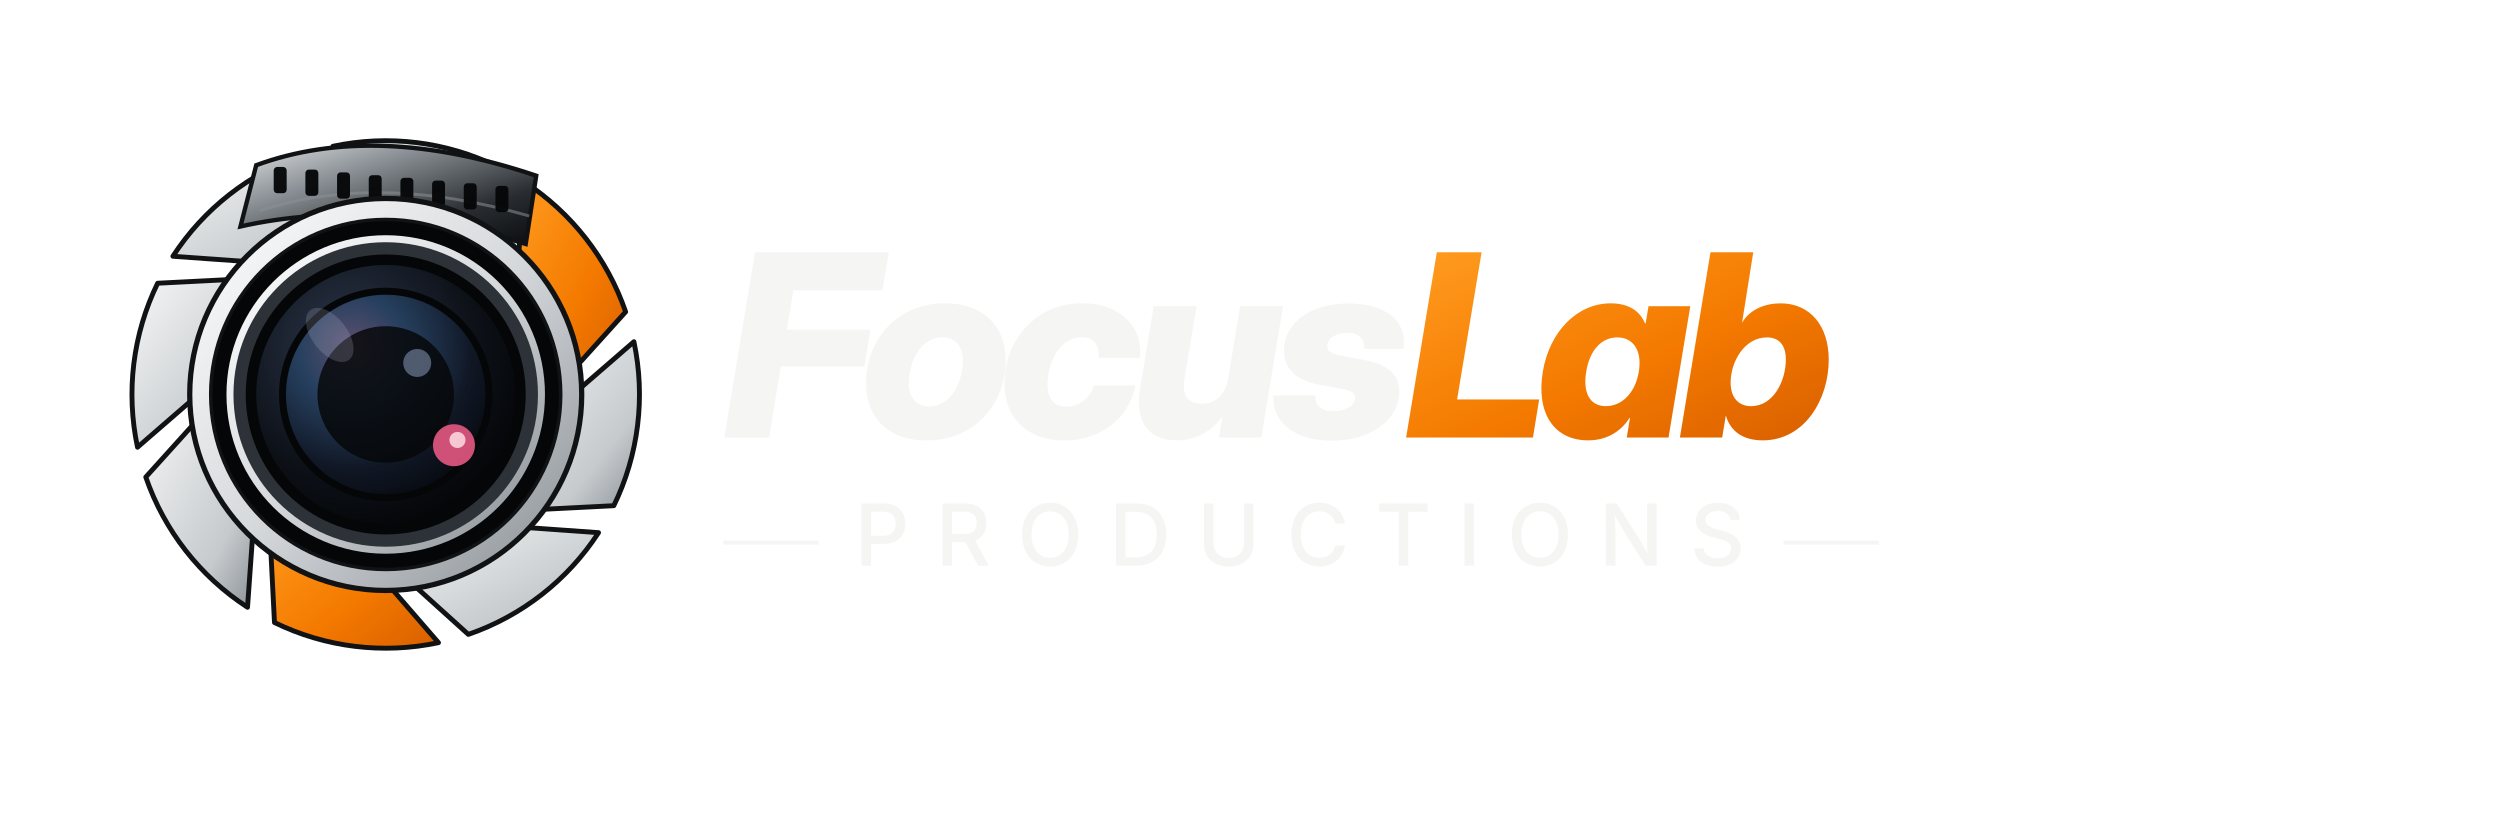
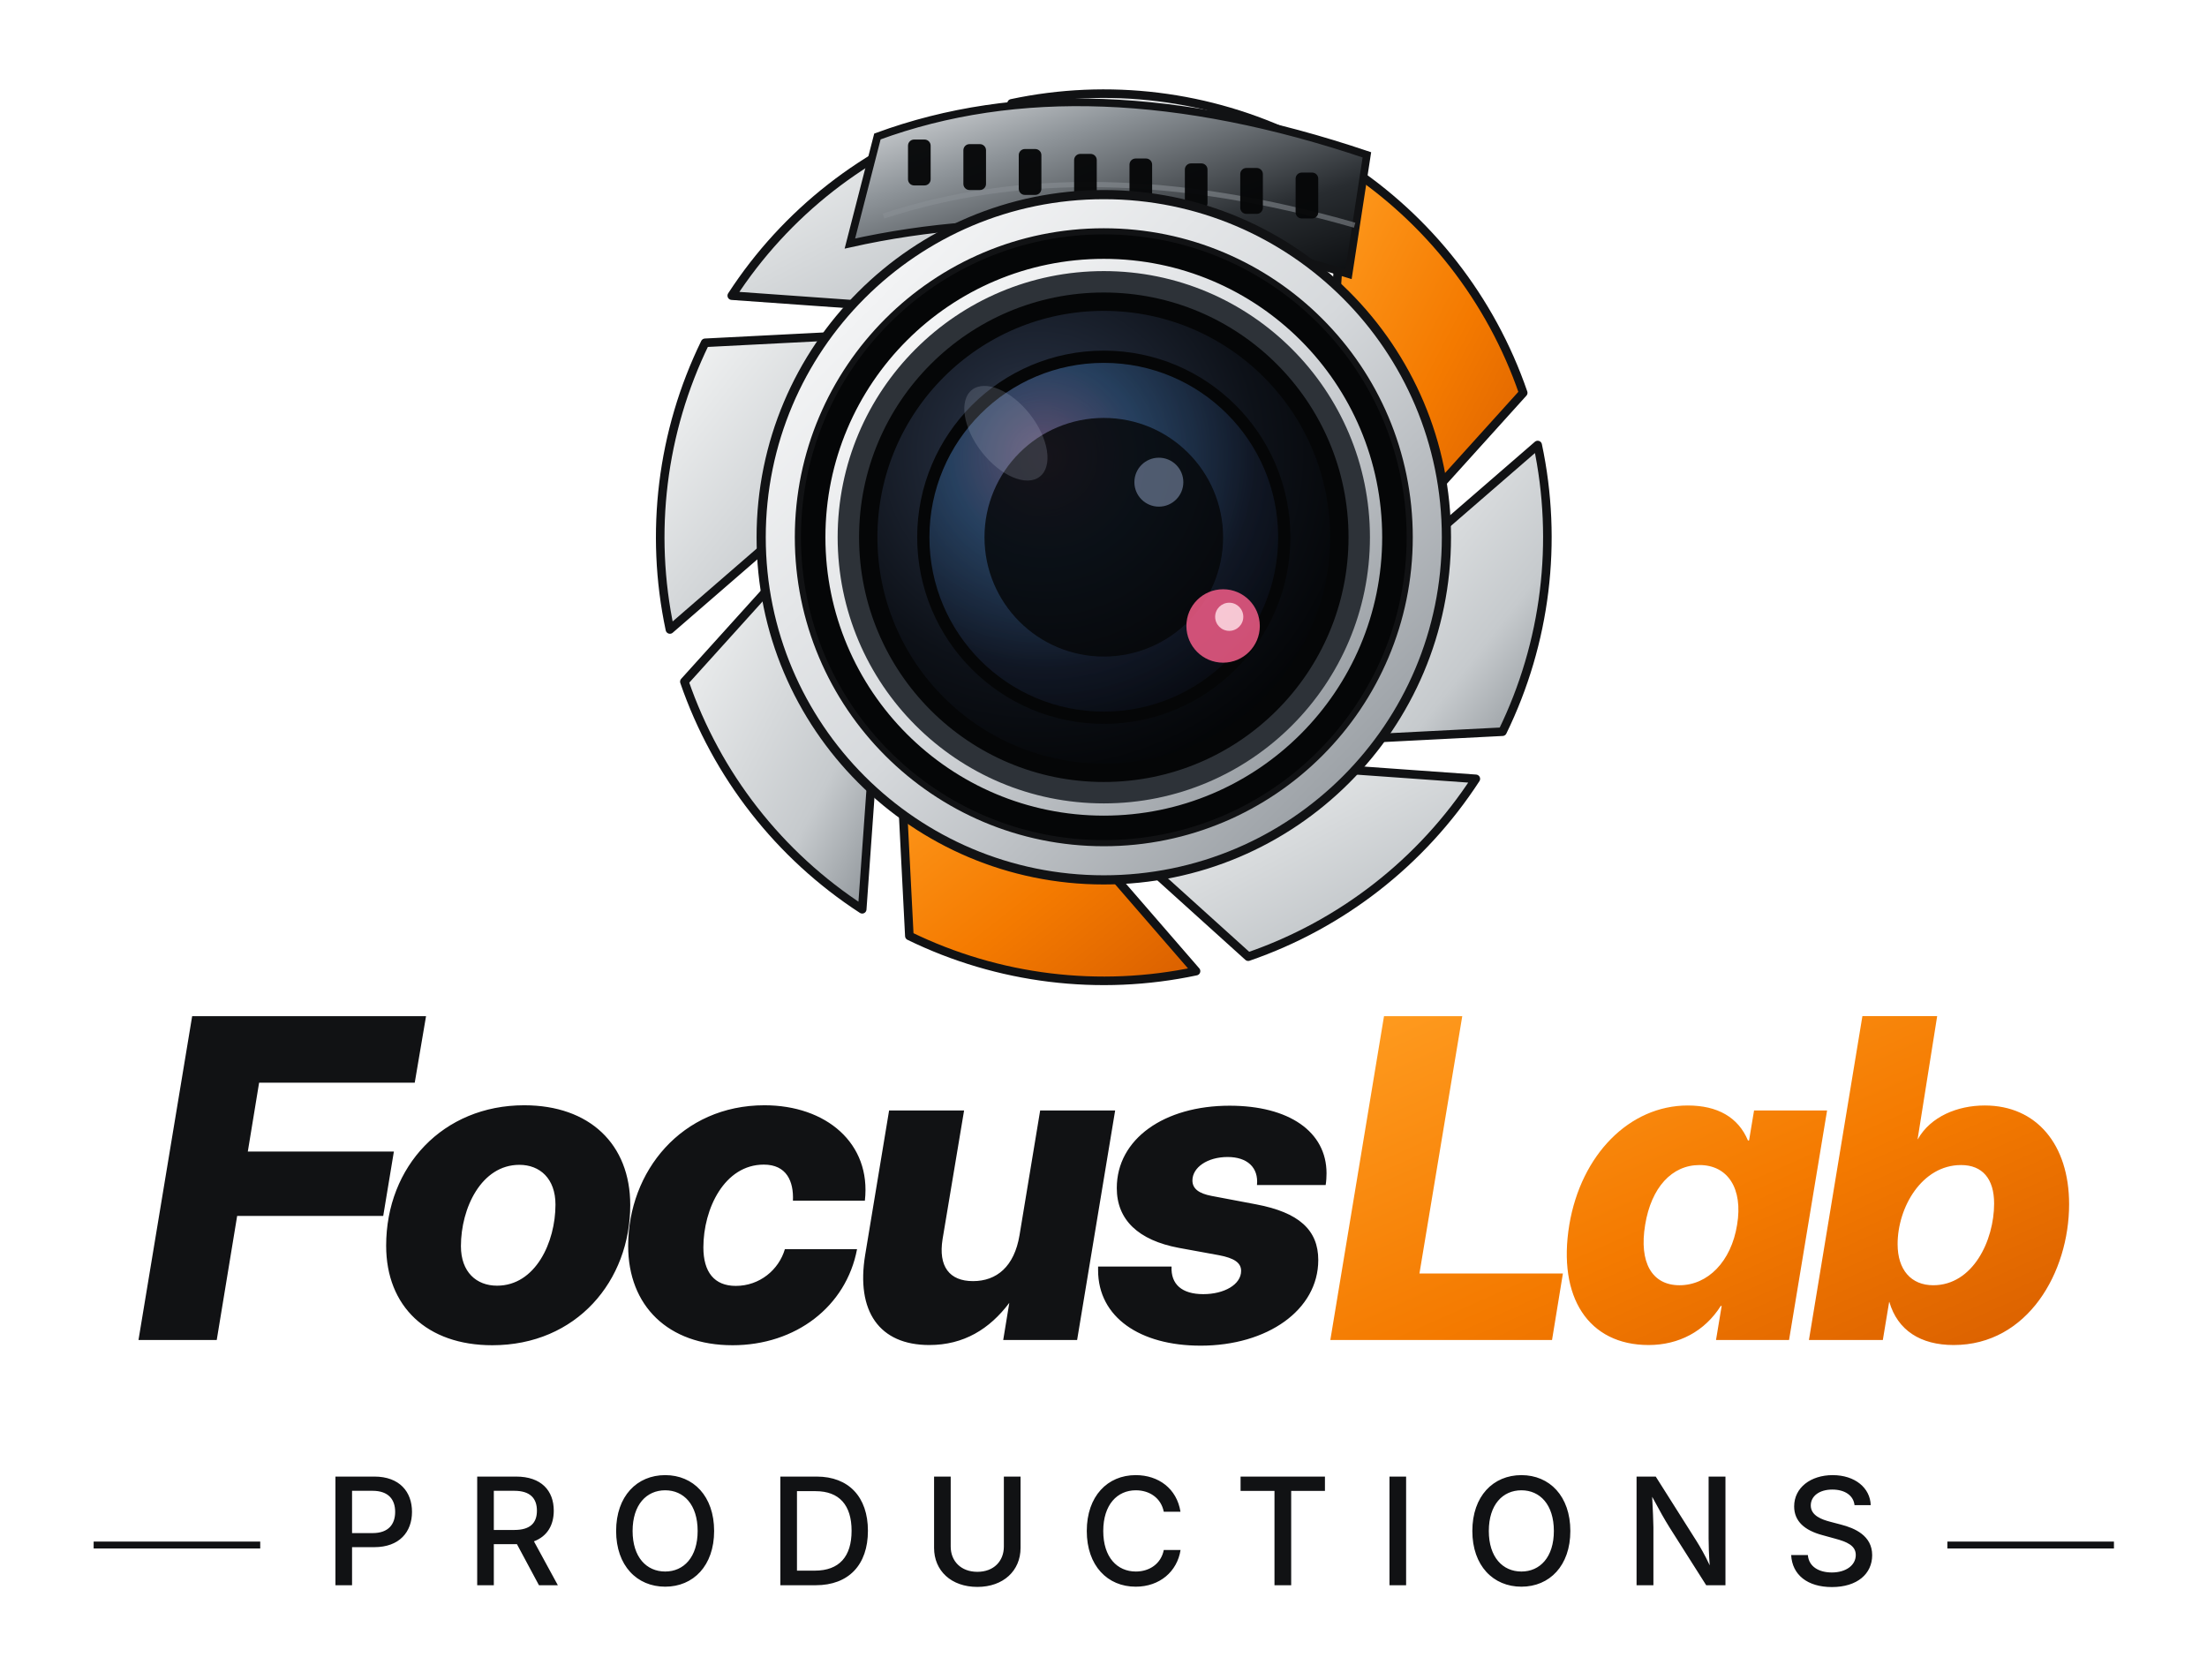
- <svg xmlns="http://www.w3.org/2000/svg" width="1400" height="470" viewBox="0 0 1400 470" version="1.1" id="svg49">
+ <svg xmlns="http://www.w3.org/2000/svg" width="707" height="538" viewBox="0 0 707 538" version="1.1" id="svg-stacked">
  <defs id="defs21">
    <linearGradient id="filmGrad" x1="0" x2="1" y1="0" y2="1">
      <stop offset="0" stop-color="#E1E3E5" id="stop1" />
      <stop offset=".30" stop-color="#8E9499" id="stop2" />
      <stop offset=".72" stop-color="#282C30" id="stop3" />
      <stop offset="1" stop-color="#0B0D0F" id="stop4" />
    </linearGradient>
    <linearGradient id="bladeSilver" x1="0" y1="0" x2="1" y2="1">
      <stop offset="0" stop-color="#F6F7F7" id="stop5" />
      <stop offset=".70" stop-color="#C6CACD" id="stop6" />
      <stop offset="1" stop-color="#8B9196" id="stop7" />
    </linearGradient>
    <linearGradient id="silverGrad" x1="0" y1="0" x2="1" y2="1">
      <stop offset="0" stop-color="#FFFFFF" id="stop8" />
      <stop offset=".50" stop-color="#D6D9DC" id="stop9" />
      <stop offset="1" stop-color="#858B91" id="stop10" />
    </linearGradient>
    <linearGradient id="orangeGrad" x1="0" y1="0" x2="1" y2="1">
      <stop offset="0" stop-color="#FF9C20" id="stop11" />
      <stop offset=".56" stop-color="#F47A00" id="stop12" />
      <stop offset="1" stop-color="#D95F00" id="stop13" />
    </linearGradient>
    <radialGradient id="lensGrad" cx=".36" cy=".32" r=".76">
      <stop offset="0" stop-color="#3E4451" id="stop14" />
      <stop offset=".25" stop-color="#202837" id="stop15" />
      <stop offset=".62" stop-color="#0D1118" id="stop16" />
      <stop offset="1" stop-color="#020304" id="stop17" />
    </radialGradient>
    <radialGradient id="glassGrad" cx=".34" cy=".28" r=".88">
      <stop offset="0" stop-color="#6A5177" stop-opacity=".78" id="stop18" />
      <stop offset=".30" stop-color="#294B71" stop-opacity=".68" id="stop19" />
      <stop offset=".66" stop-color="#111827" stop-opacity=".78" id="stop20" />
      <stop offset="1" stop-color="#020305" id="stop21" />
    </radialGradient>
  </defs>
-   <g transform="translate(20,20) scale(.98)" id="g45">
-     <path d="M 169.85,63.17 A 145,145 0 0 1 263.56,74.67 L 266.69,135.94 A 96,96 0 0 0 210.03,109.53 Z" fill="url(#bladeSilver)" stroke="#111214" stroke-width="2.8" stroke-linejoin="round" id="path21" />
-     <path d="M 278.97,83.39 A 145,145 0 0 1 337.10,157.79 L 295.99,203.32 A 96,96 0 0 0 274.61,144.59 Z" fill="url(#orangeGrad)" stroke="#111214" stroke-width="2.8" stroke-linejoin="round" id="path22" />
-     <path d="M 341.83,174.85 A 145,145 0 0 1 330.33,268.56 L 269.06,271.69 A 96,96 0 0 0 295.47,215.03 Z" fill="url(#bladeSilver)" stroke="#111214" stroke-width="2.8" stroke-linejoin="round" id="path23" />
-     <path d="M 321.61,283.97 A 145,145 0 0 1 247.21,342.10 L 201.68,300.99 A 96,96 0 0 0 260.41,279.61 Z" fill="url(#bladeSilver)" stroke="#111214" stroke-width="2.8" stroke-linejoin="round" id="path24" />
-     <path d="M 230.15,346.83 A 145,145 0 0 1 136.44,335.33 L 133.31,274.06 A 96,96 0 0 0 189.97,300.47 Z" fill="url(#orangeGrad)" stroke="#111214" stroke-width="2.8" stroke-linejoin="round" id="path25" />
-     <path d="M 121.03,326.61 A 145,145 0 0 1 62.90,252.21 L 104.01,206.68 A 96,96 0 0 0 125.39,265.41 Z" fill="url(#bladeSilver)" stroke="#111214" stroke-width="2.8" stroke-linejoin="round" id="path26" />
-     <path d="M 58.17,235.15 A 145,145 0 0 1 69.67,141.44 L 130.94,138.31 A 96,96 0 0 0 104.53,194.97 Z" fill="url(#bladeSilver)" stroke="#111214" stroke-width="2.8" stroke-linejoin="round" id="path27" />
-     <path d="M 78.39,126.03 A 145,145 0 0 1 152.79,67.90 L 198.32,109.01 A 96,96 0 0 0 139.59,130.39 Z" fill="url(#bladeSilver)" stroke="#111214" stroke-width="2.8" stroke-linejoin="round" id="path28" />
-     <path d="M 126 74 Q 194 49 286 80 L 280 119 Q 193 92 117 109 Z" fill="url(#filmGrad)" stroke="#111214" stroke-width="2.5" id="path29" />
-     <path d="M 128 100 Q 195 78 282 103" fill="none" stroke="#8A9096" stroke-width="1.7" opacity=".55" id="path30" />
-     <rect x="136.0" y="75.0" width="7.4" height="15" rx="2" fill="#050607" opacity=".96" id="rect30" />
-     <rect x="154.1" y="76.5" width="7.4" height="15" rx="2" fill="#050607" opacity=".96" id="rect31" />
-     <rect x="172.2" y="78.1" width="7.4" height="15" rx="2" fill="#050607" opacity=".96" id="rect32" />
-     <rect x="190.3" y="79.7" width="7.4" height="15" rx="2" fill="#050607" opacity=".96" id="rect33" />
-     <rect x="208.4" y="81.2" width="7.4" height="15" rx="2" fill="#050607" opacity=".96" id="rect34" />
-     <rect x="226.5" y="82.8" width="7.4" height="15" rx="2" fill="#050607" opacity=".96" id="rect35" />
-     <rect x="244.6" y="84.3" width="7.4" height="15" rx="2" fill="#050607" opacity=".96" id="rect36" />
-     <rect x="262.7" y="85.8" width="7.4" height="15" rx="2" fill="#050607" opacity=".96" id="rect37" />
-     <circle cx="200" cy="205" r="112" fill="url(#silverGrad)" stroke="#111214" stroke-width="3" id="circle37" />
-     <circle cx="200" cy="205" r="100" fill="#050607" stroke="#111214" stroke-width="2" id="circle38" />
-     <circle cx="200" cy="205" r="89" fill="#2D3238" stroke="url(#silverGrad)" stroke-width="4" id="circle39" />
-     <circle cx="200" cy="205" r="77" fill="url(#lensGrad)" stroke="#050607" stroke-width="6" id="circle40" />
-     <circle cx="200" cy="205" r="59" fill="url(#glassGrad)" stroke="#050607" stroke-width="4" id="circle41" />
-     <circle cx="200" cy="205" r="39" fill="#050607" opacity=".82" id="circle42" />
-     <ellipse cx="168" cy="171" rx="10" ry="18" fill="#B9C5D8" opacity=".20" transform="rotate(-38 168 171)" id="ellipse42" />
-     <circle cx="239" cy="234" r="12" fill="#E95984" opacity=".88" id="circle43" />
-     <circle cx="218" cy="187" r="8" fill="#9AAED1" opacity=".48" id="circle44" />
-     <circle cx="241" cy="231" r="4.6" fill="#FFE1E8" opacity=".82" id="circle45" />
+   <g transform="translate(137.595,-48.8)" id="stack-mark">
+     <g transform="translate(20,20) scale(.98)" id="g45">
+       <path d="M 169.85,63.17 A 145,145 0 0 1 263.56,74.67 L 266.69,135.94 A 96,96 0 0 0 210.03,109.53 Z" fill="url(#bladeSilver)" stroke="#111214" stroke-width="2.8" stroke-linejoin="round" id="path21" />
+       <path d="M 278.97,83.39 A 145,145 0 0 1 337.10,157.79 L 295.99,203.32 A 96,96 0 0 0 274.61,144.59 Z" fill="url(#orangeGrad)" stroke="#111214" stroke-width="2.8" stroke-linejoin="round" id="path22" />
+       <path d="M 341.83,174.85 A 145,145 0 0 1 330.33,268.56 L 269.06,271.69 A 96,96 0 0 0 295.47,215.03 Z" fill="url(#bladeSilver)" stroke="#111214" stroke-width="2.8" stroke-linejoin="round" id="path23" />
+       <path d="M 321.61,283.97 A 145,145 0 0 1 247.21,342.10 L 201.68,300.99 A 96,96 0 0 0 260.41,279.61 Z" fill="url(#bladeSilver)" stroke="#111214" stroke-width="2.8" stroke-linejoin="round" id="path24" />
+       <path d="M 230.15,346.83 A 145,145 0 0 1 136.44,335.33 L 133.31,274.06 A 96,96 0 0 0 189.97,300.47 Z" fill="url(#orangeGrad)" stroke="#111214" stroke-width="2.8" stroke-linejoin="round" id="path25" />
+       <path d="M 121.03,326.61 A 145,145 0 0 1 62.90,252.21 L 104.01,206.68 A 96,96 0 0 0 125.39,265.41 Z" fill="url(#bladeSilver)" stroke="#111214" stroke-width="2.8" stroke-linejoin="round" id="path26" />
+       <path d="M 58.17,235.15 A 145,145 0 0 1 69.67,141.44 L 130.94,138.31 A 96,96 0 0 0 104.53,194.97 Z" fill="url(#bladeSilver)" stroke="#111214" stroke-width="2.8" stroke-linejoin="round" id="path27" />
+       <path d="M 78.39,126.03 A 145,145 0 0 1 152.79,67.90 L 198.32,109.01 A 96,96 0 0 0 139.59,130.39 Z" fill="url(#bladeSilver)" stroke="#111214" stroke-width="2.8" stroke-linejoin="round" id="path28" />
+       <path d="M 126 74 Q 194 49 286 80 L 280 119 Q 193 92 117 109 Z" fill="url(#filmGrad)" stroke="#111214" stroke-width="2.5" id="path29" />
+       <path d="M 128 100 Q 195 78 282 103" fill="none" stroke="#8A9096" stroke-width="1.7" opacity=".55" id="path30" />
+       <rect x="136.0" y="75.0" width="7.4" height="15" rx="2" fill="#050607" opacity=".96" id="rect30" />
+       <rect x="154.1" y="76.5" width="7.4" height="15" rx="2" fill="#050607" opacity=".96" id="rect31" />
+       <rect x="172.2" y="78.1" width="7.4" height="15" rx="2" fill="#050607" opacity=".96" id="rect32" />
+       <rect x="190.3" y="79.7" width="7.4" height="15" rx="2" fill="#050607" opacity=".96" id="rect33" />
+       <rect x="208.4" y="81.2" width="7.4" height="15" rx="2" fill="#050607" opacity=".96" id="rect34" />
+       <rect x="226.5" y="82.8" width="7.4" height="15" rx="2" fill="#050607" opacity=".96" id="rect35" />
+       <rect x="244.6" y="84.3" width="7.4" height="15" rx="2" fill="#050607" opacity=".96" id="rect36" />
+       <rect x="262.7" y="85.8" width="7.4" height="15" rx="2" fill="#050607" opacity=".96" id="rect37" />
+       <circle cx="200" cy="205" r="112" fill="url(#silverGrad)" stroke="#111214" stroke-width="3" id="circle37" />
+       <circle cx="200" cy="205" r="100" fill="#050607" stroke="#111214" stroke-width="2" id="circle38" />
+       <circle cx="200" cy="205" r="89" fill="#2D3238" stroke="url(#silverGrad)" stroke-width="4" id="circle39" />
+       <circle cx="200" cy="205" r="77" fill="url(#lensGrad)" stroke="#050607" stroke-width="6" id="circle40" />
+       <circle cx="200" cy="205" r="59" fill="url(#glassGrad)" stroke="#050607" stroke-width="4" id="circle41" />
+       <circle cx="200" cy="205" r="39" fill="#050607" opacity=".82" id="circle42" />
+       <ellipse cx="168" cy="171" rx="10" ry="18" fill="#B9C5D8" opacity=".20" transform="rotate(-38 168 171)" id="ellipse42" />
+       <circle cx="239" cy="234" r="12" fill="#E95984" opacity=".88" id="circle43" />
+       <circle cx="218" cy="187" r="8" fill="#9AAED1" opacity=".48" id="circle44" />
+       <circle cx="241" cy="231" r="4.6" fill="#FFE1E8" opacity=".82" id="circle45" />
+     </g>
  </g>
-   <path d="m 405.627,245 h 25.066 l 6.545,-39.758 h 46.791 l 3.412,-20.61 H 440.65 l 3.621,-22.072 h 49.854 l 3.621,-21.306 H 422.825 Z m 113.319,1.671 c 27.086,0 44.214,-20.68 44.214,-44.911 0,-19.496 -13.021,-31.96 -33.979,-31.96 -25.972,0 -44.214,19.566 -44.214,44.98 0,19.496 13.09,31.89 33.979,31.89 z m 1.532,-19.078 c -6.545,0 -11.558,-4.317 -11.558,-12.672 0,-12.185 6.545,-26.041 18.73,-26.041 6.545,0 11.558,4.387 11.558,12.742 0,12.046 -6.406,25.972 -18.73,25.972 z m 75.441,19.078 c 20.262,0 36.416,-12.394 39.897,-30.776 h -23.117 c -1.95,6.615 -8.077,11.767 -15.736,11.767 -6.893,0 -10.375,-4.456 -10.375,-12.324 0,-12.394 6.754,-26.529 19.357,-26.529 7.311,0 9.609,5.361 9.33,11.558 h 23.047 c 2.089,-18.452 -12.464,-30.567 -32.169,-30.567 -26.529,0 -43.657,21.167 -43.657,45.05 0,19.218 12.812,31.82 33.422,31.82 z m 63.047,-0.07 c 11.001,0 19.287,-5.083 25.623,-13.508 L 682.638,245 h 23.674 l 12.185,-73.528 h -24.022 l -6.615,39.967 c -1.671,10.027 -7.311,14.692 -14.901,14.692 -7.59,0 -11.141,-4.735 -9.748,-13.438 l 6.893,-41.22 h -24.022 l -7.659,46.234 c -2.994,18.104 4.526,28.896 20.541,28.896 z m 86.86,0.209 c 21.515,0 37.739,-11.489 37.739,-27.434 0,-9.678 -6.267,-15.249 -19.844,-17.825 l -14.344,-2.716 c -4.038,-0.766 -6.127,-2.298 -6.127,-4.944 0,-4.178 4.804,-7.52 11.28,-7.52 6.267,0 9.957,3.342 9.4,8.982 h 22.003 c 0.209,-1.253 0.279,-2.646 0.279,-3.76 0,-13.369 -12.046,-21.655 -31.054,-21.655 -20.958,0 -36.137,10.653 -36.137,26.389 0,10.166 6.893,16.711 19.844,19.148 l 12.951,2.367 c 4.735,0.905 7.033,2.367 7.033,5.013 0,4.387 -5.431,7.45 -12.115,7.45 -6.824,0 -10.444,-3.133 -10.166,-8.843 h -23.535 c 0,0.418 0,0.766 0,1.184 0,15.109 13.508,24.161 32.795,24.161 z" id="text45" style="font-style:italic;font-weight:800;font-size:142.6px;font-family:'Inter Display', Inter, Arial, sans-serif;letter-spacing:-7;fill:#f5f5f3" aria-label="Focus" />
-   <path d="m 787.427,245 h 71.021 l 3.481,-21.306 H 815.975 l 13.717,-82.441 h -25.066 z m 101.969,1.601 c 9.678,0 17.964,-4.387 23.117,-12.533 h 0.279 L 910.981,245 h 23.395 l 12.185,-73.528 h -23.395 l -1.601,9.609 h -0.348 c -3.133,-7.45 -9.748,-11.21 -19.287,-11.21 -18.661,0 -34.188,15.736 -37.948,38.226 -3.83,23.256 6.197,38.505 25.415,38.505 z m 9.887,-19.148 c -8.773,0 -13.021,-7.241 -11.001,-19.357 1.95,-11.976 8.564,-19.148 17.407,-19.148 9.052,0 13.995,7.52 12.046,19.148 -1.88,11.767 -9.4,19.357 -18.452,19.357 z m 87.835,19.148 c 23.743,0 36.973,-23.326 36.973,-45.12 0,-19.009 -10.375,-31.612 -27.016,-31.612 -8.773,0 -17.338,3.551 -21.446,10.792 h -0.07 l 6.267,-39.41 H 957.874 L 940.745,245 h 23.674 l 2.019,-12.185 h 0.07 c 2.646,9.052 9.957,13.787 20.61,13.787 z m -6.545,-19.148 c -7.102,0 -11.419,-4.944 -11.419,-13.16 0,-11.837 7.798,-25.345 20.332,-25.345 6.824,0 10.584,4.387 10.584,12.324 0,11.907 -6.824,26.18 -19.496,26.18 z" id="text46" style="font-style:italic;font-weight:800;font-size:142.6px;font-family:'Inter Display', Inter, Arial, sans-serif;letter-spacing:-7;fill:url(#orangeGrad)" aria-label="Lab" />
-   <line x1="405" y1="303.88" x2="458.36" y2="303.88" stroke="#F5F5F3" stroke-width="2.208" id="line46" />
-   <line x1="998.83" y1="303.88" x2="1052.19" y2="303.88" stroke="#F5F5F3" stroke-width="2.208" id="line47" />
-   <path d="m 482.454,316.76 h 5.326 v -12.194 h 7.101 c 8.082,0 12.1,-4.882 12.1,-11.306 0,-6.424 -3.994,-11.306 -12.053,-11.306 H 482.454 Z m 5.326,-16.702 v -13.548 h 6.541 c 5.162,0 7.265,2.826 7.265,6.751 0,3.924 -2.102,6.798 -7.218,6.798 z m 40.088,16.702 h 5.326 v -13.151 h 7.101 c 0.093,0 0.21,0 0.304,0 l 7.055,13.151 h 6.05 l -7.662,-14.062 c 4.228,-1.588 6.354,-5.139 6.354,-9.811 0,-6.424 -3.994,-10.932 -12.053,-10.932 h -12.474 z m 5.326,-17.706 v -12.544 h 6.541 c 5.139,0 7.265,2.453 7.265,6.377 0,3.901 -2.126,6.167 -7.218,6.167 z m 54.898,18.174 c 9.017,0 15.674,-6.728 15.674,-17.847 0,-11.166 -6.657,-17.893 -15.674,-17.893 -9.04,0 -15.721,6.728 -15.721,17.893 0,11.119 6.681,17.847 15.721,17.847 z m 0,-4.859 c -5.98,0 -10.442,-4.578 -10.442,-12.988 0,-8.433 4.462,-13.035 10.442,-13.035 5.933,0 10.395,4.578 10.395,13.035 0,8.409 -4.462,12.988 -10.395,12.988 z m 48.217,4.392 c 10.582,0 16.725,-6.564 16.725,-17.449 0,-10.815 -6.144,-17.356 -16.398,-17.356 h -11.656 v 34.805 z m -6.003,-4.672 v -25.462 h 5.98 c 7.592,0 11.516,4.508 11.516,12.684 0,8.246 -3.924,12.778 -11.796,12.778 z m 57.795,5.209 c 8.316,0 13.829,-5.186 13.829,-12.497 v -22.845 h -5.349 v 22.402 c 0,4.695 -3.247,8.106 -8.479,8.106 -5.256,0 -8.55,-3.41 -8.55,-8.106 v -22.402 h -5.326 v 22.845 c 0,7.311 5.489,12.497 13.875,12.497 z m 50.717,-0.07 c 7.685,0 13.291,-4.859 14.366,-11.75 h -5.373 c -0.888,4.438 -4.602,6.891 -8.947,6.891 -5.957,0 -10.442,-4.532 -10.442,-12.988 0,-8.409 4.462,-13.035 10.442,-13.035 4.345,0 8.059,2.429 8.947,6.868 h 5.349 c -1.168,-7.382 -7.008,-11.726 -14.343,-11.726 -9.017,0 -15.674,6.728 -15.674,17.893 0,11.119 6.634,17.847 15.674,17.847 z m 33.594,-30.694 h 10.862 v 30.227 h 5.349 v -30.227 h 10.815 v -4.578 h -27.027 z m 53.029,-4.578 h -5.326 v 34.805 h 5.326 z m 36.935,35.273 c 9.017,0 15.674,-6.728 15.674,-17.847 0,-11.166 -6.657,-17.893 -15.674,-17.893 -9.04,0 -15.721,6.728 -15.721,17.893 0,11.119 6.681,17.847 15.721,17.847 z m 0,-4.859 c -5.98,0 -10.442,-4.578 -10.442,-12.988 0,-8.433 4.462,-13.035 10.442,-13.035 5.933,0 10.395,4.578 10.395,13.035 0,8.409 -4.462,12.988 -10.395,12.988 z m 36.888,4.392 h 5.396 v -18.571 c 0,-1.799 -0.187,-5.396 -0.397,-9.764 2.523,4.672 3.854,7.078 5.56,9.811 l 11.75,18.524 h 6.167 v -34.805 h -5.396 v 19.809 c 0,2.009 0.093,5.256 0.35,8.62 -1.542,-3.34 -3.107,-5.98 -4.181,-7.709 l -13.105,-20.72 h -6.144 z m 62.583,0.584 c 8.176,0 12.894,-4.298 12.894,-10.208 0,-6.284 -5.583,-8.666 -10.021,-9.811 l -3.387,-0.888 c -2.663,-0.701 -6.26,-1.939 -6.26,-5.232 0,-2.943 2.663,-5.092 6.891,-5.092 3.948,0 6.774,1.822 7.125,4.999 h 5.186 c -0.164,-5.536 -5.046,-9.624 -12.194,-9.624 -7.008,0 -12.334,3.994 -12.334,10.021 0,4.765 3.364,7.685 9.063,9.204 l 4.065,1.121 c 3.737,1.004 6.611,2.196 6.611,5.232 0,3.364 -3.247,5.606 -7.662,5.606 -4.018,0 -7.382,-1.775 -7.685,-5.583 h -5.349 c 0.327,6.354 5.232,10.255 13.058,10.255 z" id="text47" style="font-weight:500;font-size:47.84px;font-family:Inter, Arial, sans-serif;letter-spacing:14.72;fill:#f5f5f3" aria-label="PRODUCTIONS" />
+   <g transform="translate(-361.265,184.26)" id="stack-wordmark">
+     <path d="m 405.627,245 h 25.066 l 6.545,-39.758 h 46.791 l 3.412,-20.61 H 440.65 l 3.621,-22.072 h 49.854 l 3.621,-21.306 H 422.825 Z m 113.319,1.671 c 27.086,0 44.214,-20.68 44.214,-44.911 0,-19.496 -13.021,-31.96 -33.979,-31.96 -25.972,0 -44.214,19.566 -44.214,44.98 0,19.496 13.09,31.89 33.979,31.89 z m 1.532,-19.078 c -6.545,0 -11.558,-4.317 -11.558,-12.672 0,-12.185 6.545,-26.041 18.73,-26.041 6.545,0 11.558,4.387 11.558,12.742 0,12.046 -6.406,25.972 -18.73,25.972 z m 75.441,19.078 c 20.262,0 36.416,-12.394 39.897,-30.776 h -23.117 c -1.95,6.615 -8.077,11.767 -15.736,11.767 -6.893,0 -10.375,-4.456 -10.375,-12.324 0,-12.394 6.754,-26.529 19.357,-26.529 7.311,0 9.609,5.361 9.33,11.558 h 23.047 c 2.089,-18.452 -12.464,-30.567 -32.169,-30.567 -26.529,0 -43.657,21.167 -43.657,45.05 0,19.218 12.812,31.82 33.422,31.82 z m 63.047,-0.07 c 11.001,0 19.287,-5.083 25.623,-13.508 L 682.638,245 h 23.674 l 12.185,-73.528 h -24.022 l -6.615,39.967 c -1.671,10.027 -7.311,14.692 -14.901,14.692 -7.59,0 -11.141,-4.735 -9.748,-13.438 l 6.893,-41.22 h -24.022 l -7.659,46.234 c -2.994,18.104 4.526,28.896 20.541,28.896 z m 86.86,0.209 c 21.515,0 37.739,-11.489 37.739,-27.434 0,-9.678 -6.267,-15.249 -19.844,-17.825 l -14.344,-2.716 c -4.038,-0.766 -6.127,-2.298 -6.127,-4.944 0,-4.178 4.804,-7.52 11.28,-7.52 6.267,0 9.957,3.342 9.4,8.982 h 22.003 c 0.209,-1.253 0.279,-2.646 0.279,-3.76 0,-13.369 -12.046,-21.655 -31.054,-21.655 -20.958,0 -36.137,10.653 -36.137,26.389 0,10.166 6.893,16.711 19.844,19.148 l 12.951,2.367 c 4.735,0.905 7.033,2.367 7.033,5.013 0,4.387 -5.431,7.45 -12.115,7.45 -6.824,0 -10.444,-3.133 -10.166,-8.843 h -23.535 c 0,0.418 0,0.766 0,1.184 0,15.109 13.508,24.161 32.795,24.161 z" id="text45" style="font-style:italic;font-weight:800;font-size:142.6px;font-family:'Inter Display', Inter, Arial, sans-serif;letter-spacing:-7;fill:#111214" aria-label="Focus" />
+     <path d="m 787.427,245 h 71.021 l 3.481,-21.306 H 815.975 l 13.717,-82.441 h -25.066 z m 101.969,1.601 c 9.678,0 17.964,-4.387 23.117,-12.533 h 0.279 L 910.981,245 h 23.395 l 12.185,-73.528 h -23.395 l -1.601,9.609 h -0.348 c -3.133,-7.45 -9.748,-11.21 -19.287,-11.21 -18.661,0 -34.188,15.736 -37.948,38.226 -3.83,23.256 6.197,38.505 25.415,38.505 z m 9.887,-19.148 c -8.773,0 -13.021,-7.241 -11.001,-19.357 1.95,-11.976 8.564,-19.148 17.407,-19.148 9.052,0 13.995,7.52 12.046,19.148 -1.88,11.767 -9.4,19.357 -18.452,19.357 z m 87.835,19.148 c 23.743,0 36.973,-23.326 36.973,-45.12 0,-19.009 -10.375,-31.612 -27.016,-31.612 -8.773,0 -17.338,3.551 -21.446,10.792 h -0.07 l 6.267,-39.41 H 957.874 L 940.745,245 h 23.674 l 2.019,-12.185 h 0.07 c 2.646,9.052 9.957,13.787 20.61,13.787 z m -6.545,-19.148 c -7.102,0 -11.419,-4.944 -11.419,-13.16 0,-11.837 7.798,-25.345 20.332,-25.345 6.824,0 10.584,4.387 10.584,12.324 0,11.907 -6.824,26.18 -19.496,26.18 z" id="text46" style="font-style:italic;font-weight:800;font-size:142.6px;font-family:'Inter Display', Inter, Arial, sans-serif;letter-spacing:-7;fill:url(#orangeGrad)" aria-label="Lab" />
+   </g>
+   <g transform="translate(-375,191.05)" id="stack-productions">
+     <line x1="405" y1="303.88" x2="458.36" y2="303.88" stroke="#111214" stroke-width="2.208" id="line46" />
+     <line x1="998.83" y1="303.88" x2="1052.19" y2="303.88" stroke="#111214" stroke-width="2.208" id="line47" />
+     <path d="m 482.454,316.76 h 5.326 v -12.194 h 7.101 c 8.082,0 12.1,-4.882 12.1,-11.306 0,-6.424 -3.994,-11.306 -12.053,-11.306 H 482.454 Z m 5.326,-16.702 v -13.548 h 6.541 c 5.162,0 7.265,2.826 7.265,6.751 0,3.924 -2.102,6.798 -7.218,6.798 z m 40.088,16.702 h 5.326 v -13.151 h 7.101 c 0.093,0 0.21,0 0.304,0 l 7.055,13.151 h 6.05 l -7.662,-14.062 c 4.228,-1.588 6.354,-5.139 6.354,-9.811 0,-6.424 -3.994,-10.932 -12.053,-10.932 h -12.474 z m 5.326,-17.706 v -12.544 h 6.541 c 5.139,0 7.265,2.453 7.265,6.377 0,3.901 -2.126,6.167 -7.218,6.167 z m 54.898,18.174 c 9.017,0 15.674,-6.728 15.674,-17.847 0,-11.166 -6.657,-17.893 -15.674,-17.893 -9.04,0 -15.721,6.728 -15.721,17.893 0,11.119 6.681,17.847 15.721,17.847 z m 0,-4.859 c -5.98,0 -10.442,-4.578 -10.442,-12.988 0,-8.433 4.462,-13.035 10.442,-13.035 5.933,0 10.395,4.578 10.395,13.035 0,8.409 -4.462,12.988 -10.395,12.988 z m 48.217,4.392 c 10.582,0 16.725,-6.564 16.725,-17.449 0,-10.815 -6.144,-17.356 -16.398,-17.356 h -11.656 v 34.805 z m -6.003,-4.672 v -25.462 h 5.98 c 7.592,0 11.516,4.508 11.516,12.684 0,8.246 -3.924,12.778 -11.796,12.778 z m 57.795,5.209 c 8.316,0 13.829,-5.186 13.829,-12.497 v -22.845 h -5.349 v 22.402 c 0,4.695 -3.247,8.106 -8.479,8.106 -5.256,0 -8.55,-3.41 -8.55,-8.106 v -22.402 h -5.326 v 22.845 c 0,7.311 5.489,12.497 13.875,12.497 z m 50.717,-0.07 c 7.685,0 13.291,-4.859 14.366,-11.75 h -5.373 c -0.888,4.438 -4.602,6.891 -8.947,6.891 -5.957,0 -10.442,-4.532 -10.442,-12.988 0,-8.409 4.462,-13.035 10.442,-13.035 4.345,0 8.059,2.429 8.947,6.868 h 5.349 c -1.168,-7.382 -7.008,-11.726 -14.343,-11.726 -9.017,0 -15.674,6.728 -15.674,17.893 0,11.119 6.634,17.847 15.674,17.847 z m 33.594,-30.694 h 10.862 v 30.227 h 5.349 v -30.227 h 10.815 v -4.578 h -27.027 z m 53.029,-4.578 h -5.326 v 34.805 h 5.326 z m 36.935,35.273 c 9.017,0 15.674,-6.728 15.674,-17.847 0,-11.166 -6.657,-17.893 -15.674,-17.893 -9.04,0 -15.721,6.728 -15.721,17.893 0,11.119 6.681,17.847 15.721,17.847 z m 0,-4.859 c -5.98,0 -10.442,-4.578 -10.442,-12.988 0,-8.433 4.462,-13.035 10.442,-13.035 5.933,0 10.395,4.578 10.395,13.035 0,8.409 -4.462,12.988 -10.395,12.988 z m 36.888,4.392 h 5.396 v -18.571 c 0,-1.799 -0.187,-5.396 -0.397,-9.764 2.523,4.672 3.854,7.078 5.56,9.811 l 11.75,18.524 h 6.167 v -34.805 h -5.396 v 19.809 c 0,2.009 0.093,5.256 0.35,8.62 -1.542,-3.34 -3.107,-5.98 -4.181,-7.709 l -13.105,-20.72 h -6.144 z m 62.583,0.584 c 8.176,0 12.894,-4.298 12.894,-10.208 0,-6.284 -5.583,-8.666 -10.021,-9.811 l -3.387,-0.888 c -2.663,-0.701 -6.26,-1.939 -6.26,-5.232 0,-2.943 2.663,-5.092 6.891,-5.092 3.948,0 6.774,1.822 7.125,4.999 h 5.186 c -0.164,-5.536 -5.046,-9.624 -12.194,-9.624 -7.008,0 -12.334,3.994 -12.334,10.021 0,4.765 3.364,7.685 9.063,9.204 l 4.065,1.121 c 3.737,1.004 6.611,2.196 6.611,5.232 0,3.364 -3.247,5.606 -7.662,5.606 -4.018,0 -7.382,-1.775 -7.685,-5.583 h -5.349 c 0.327,6.354 5.232,10.255 13.058,10.255 z" id="text47" style="font-weight:500;font-size:47.84px;font-family:Inter, Arial, sans-serif;letter-spacing:14.72;fill:#111214" aria-label="PRODUCTIONS" />
+   </g>
</svg>
